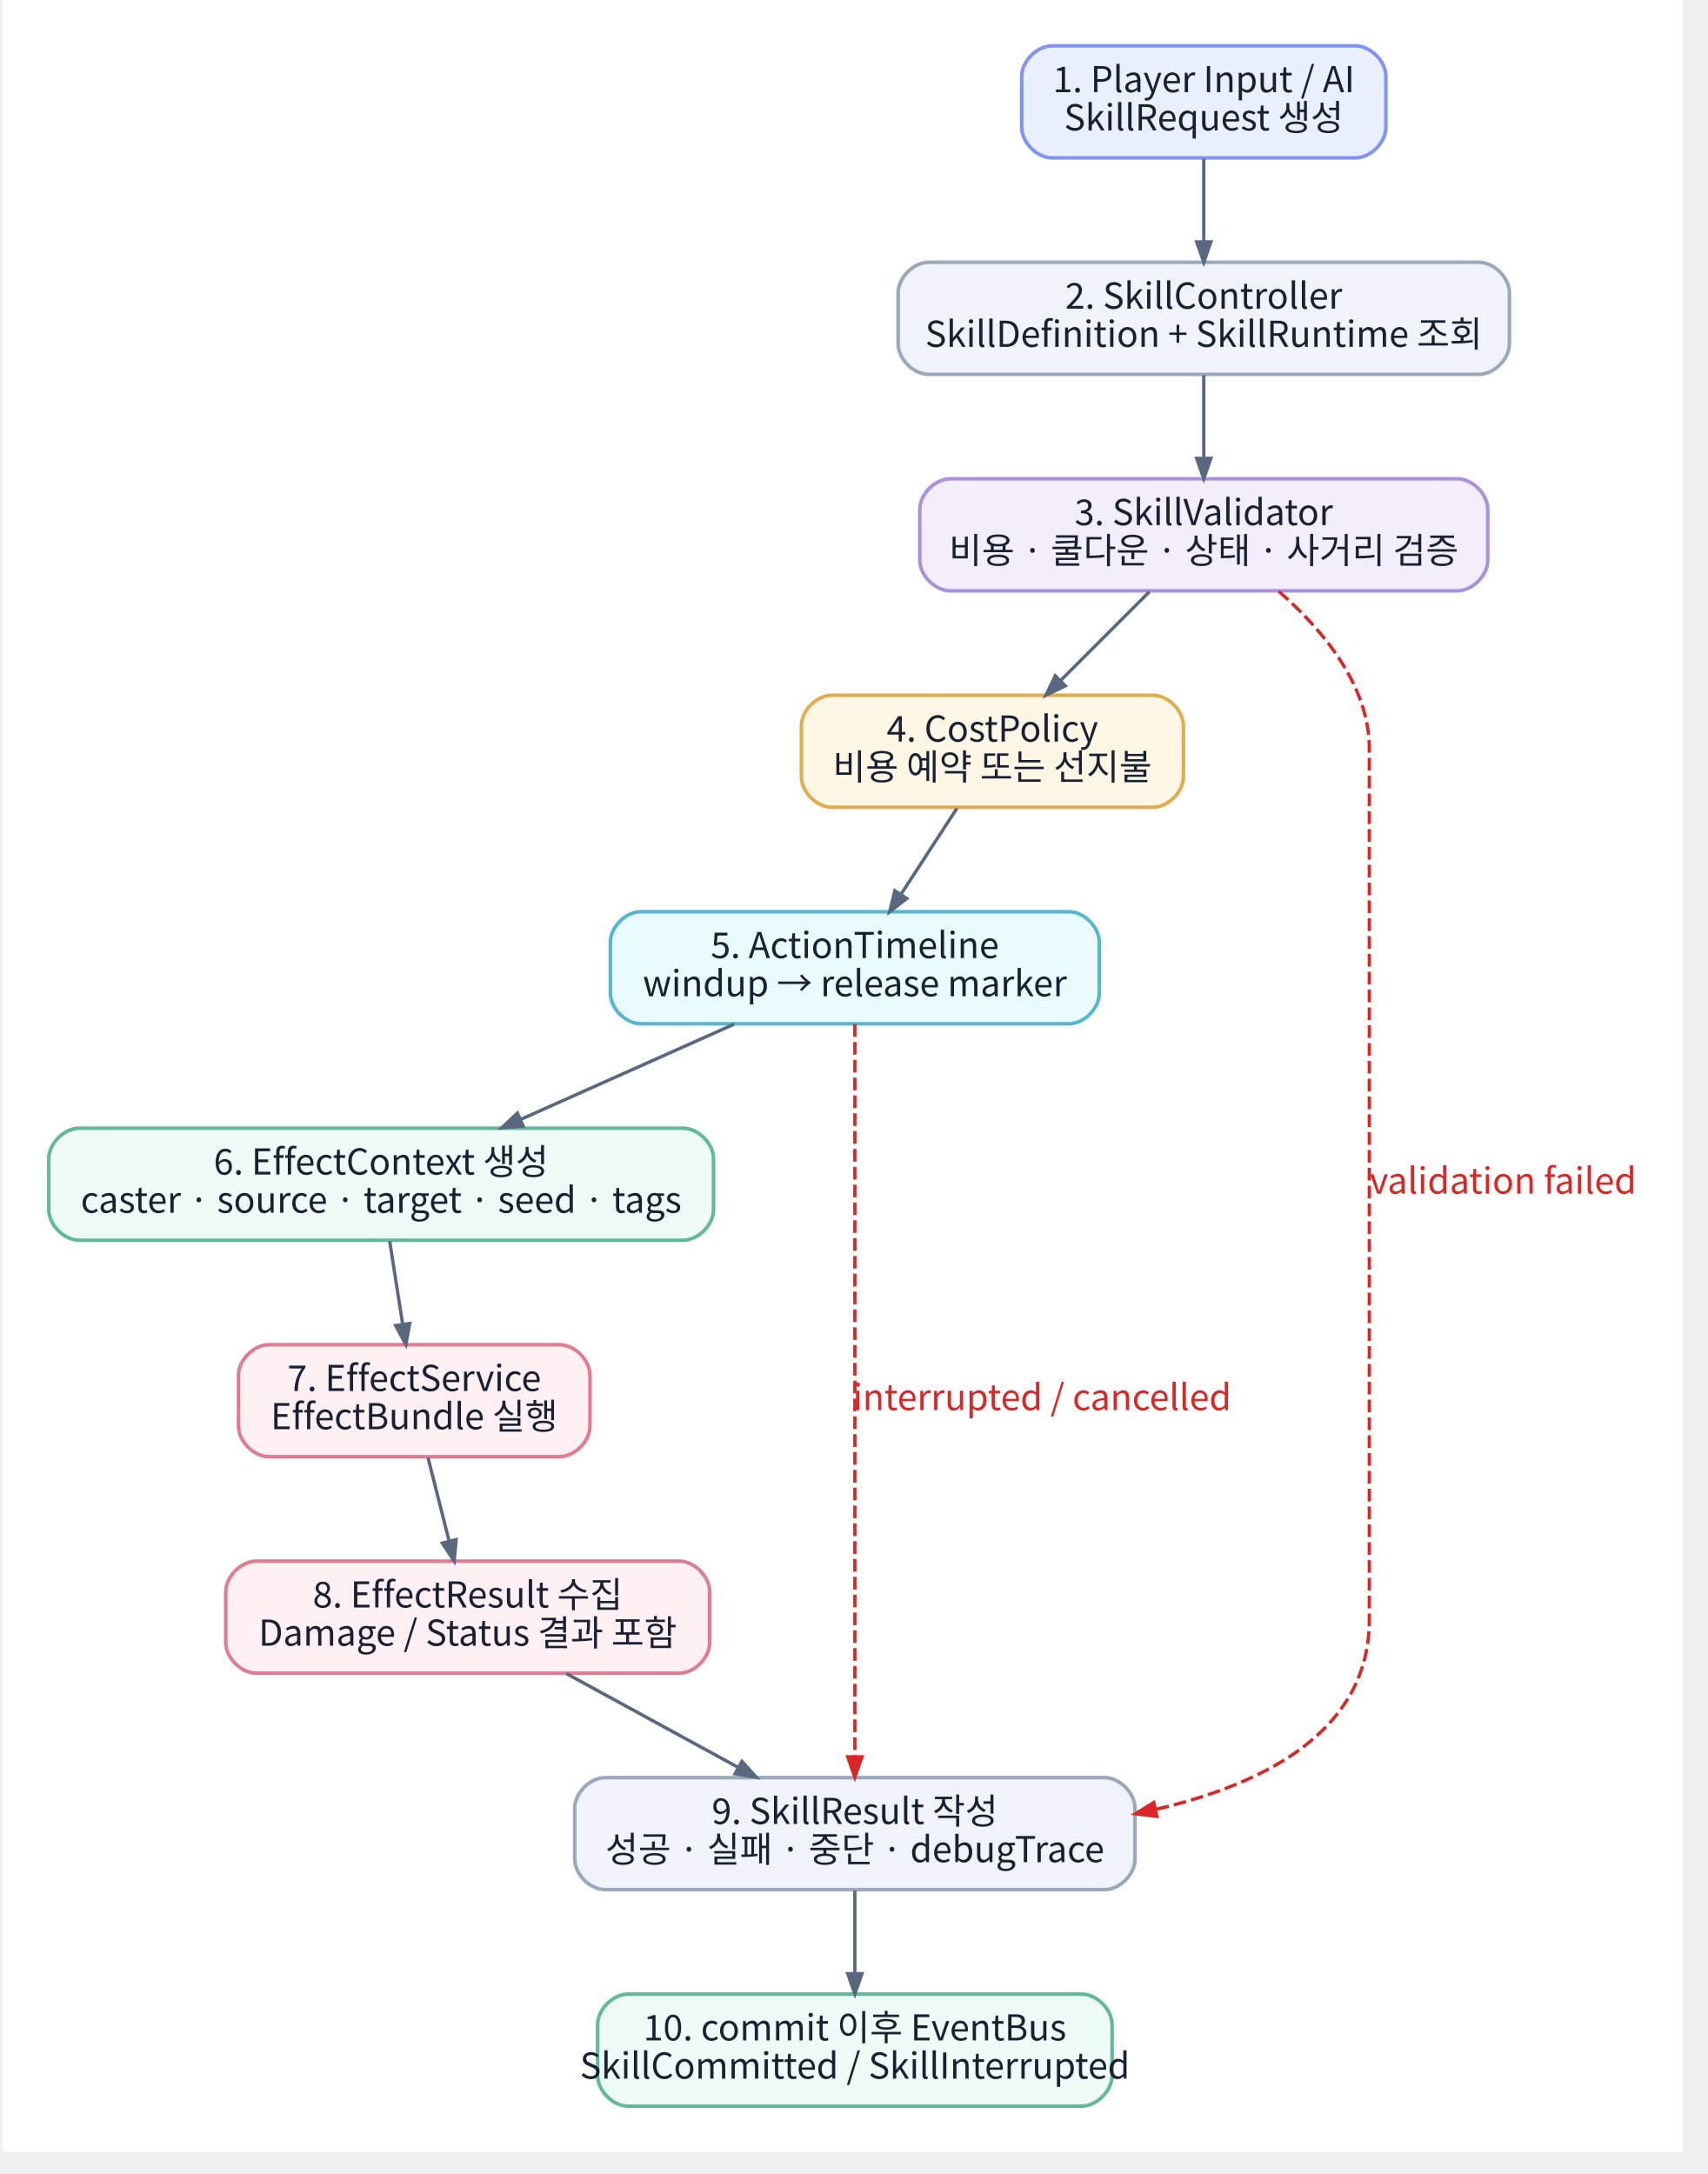
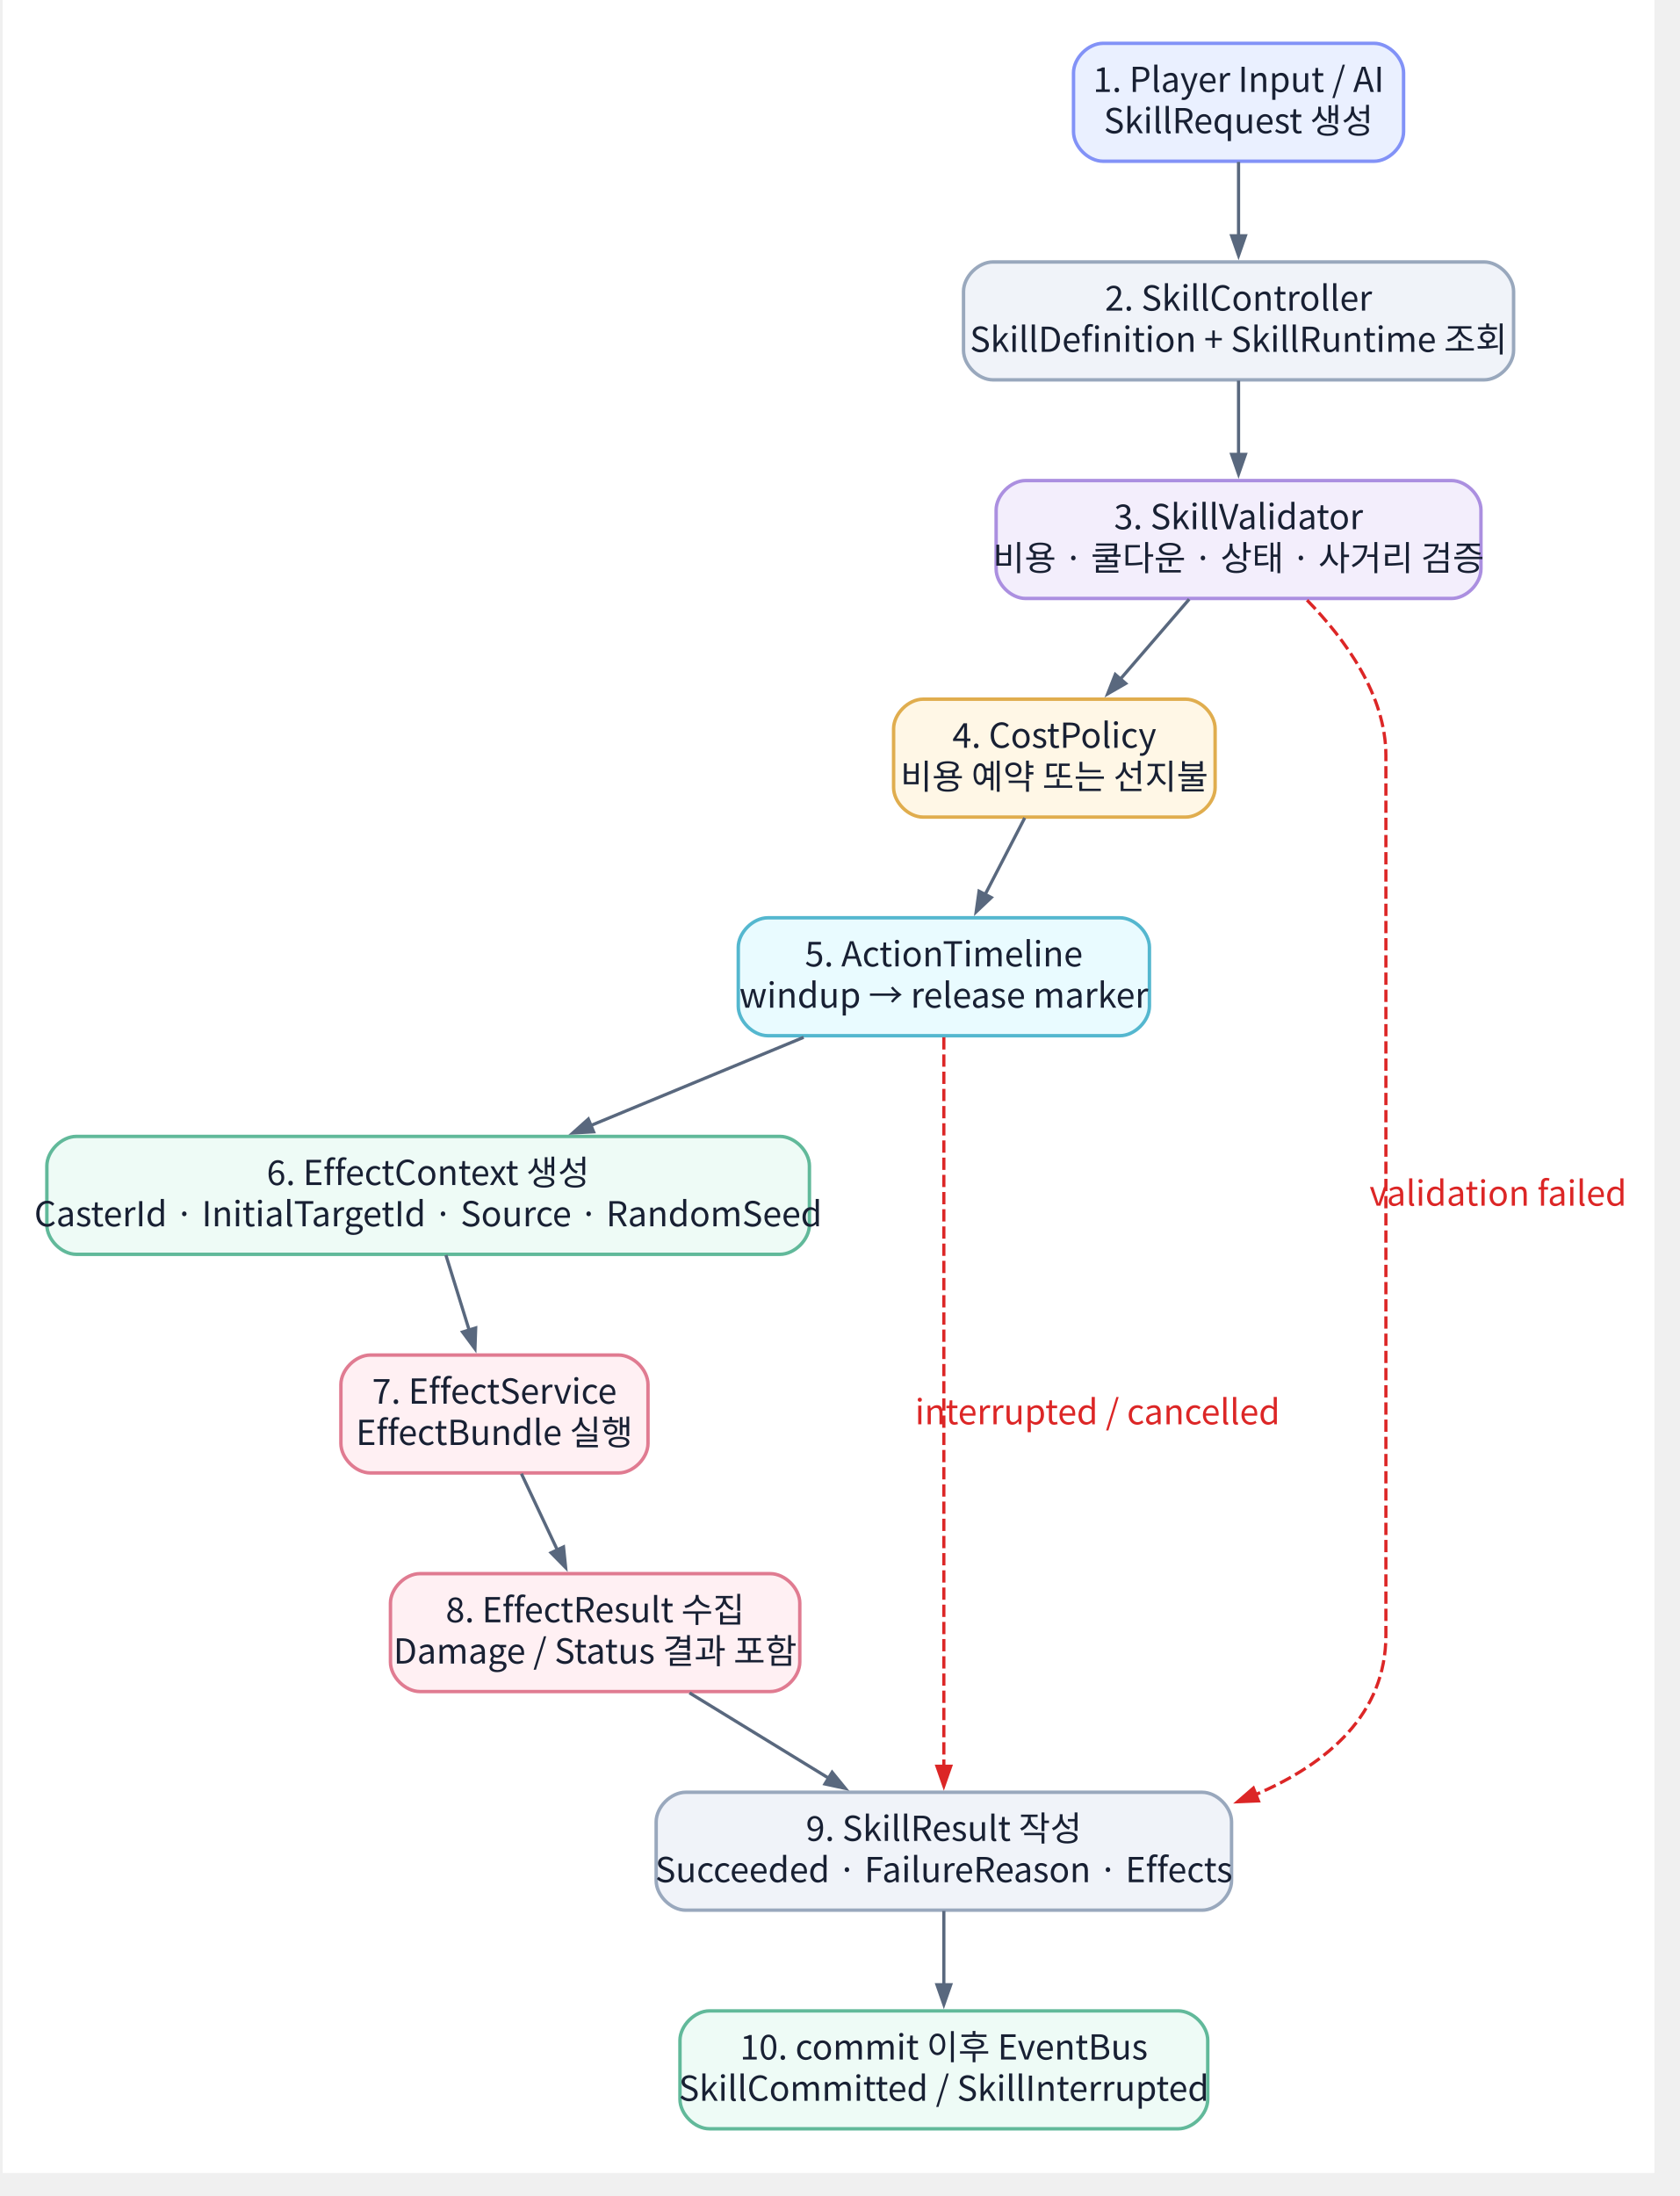
- <svg xmlns="http://www.w3.org/2000/svg" width="677pt" height="862pt" viewBox="8.64 8.64 668.14 853.64">
-   <g id="graph0" class="graph" transform="scale(1 1) rotate(0) translate(26.64 835.64)">
-     <polygon fill="#ffffff" stroke="transparent" points="-18,18 -18,-827 641.5,-827 641.5,18 -18,18" />
+ <svg xmlns="http://www.w3.org/2000/svg" width="690pt" height="902pt" viewBox="9.00 9.00 681.00 894.00">
+   <g id="graph0" class="graph" transform="scale(1 1) rotate(0) translate(26.64 875.64)">
+     <polygon fill="#ffffff" stroke="none" points="-18,18 -18,-867 654.61,-867 654.61,18 -18,18" />
    <g id="node1" class="node">
-       <path fill="#eaf0ff" stroke="#8292f7" stroke-width="1.4" d="M513,-809C513,-809 394,-809 394,-809 388,-809 382,-803 382,-797 382,-797 382,-777 382,-777 382,-771 388,-765 394,-765 394,-765 513,-765 513,-765 519,-765 525,-771 525,-777 525,-777 525,-797 525,-797 525,-803 519,-809 513,-809" />
-       <text text-anchor="middle" x="453.5" y="-790.8" font-family="Noto Sans CJK KR" font-size="14.00" fill="#182033">1. Player Input / AI</text>
-       <text text-anchor="middle" x="453.5" y="-775.8" font-family="Noto Sans CJK KR" font-size="14.00" fill="#182033">SkillRequest 생성</text>
+       <path fill="#eaf0ff" stroke="#8292f7" stroke-width="1.4" d="M540.45,-849C540.45,-849 430.05,-849 430.05,-849 424.05,-849 418.05,-843 418.05,-837 418.05,-837 418.05,-813 418.05,-813 418.05,-807 424.05,-801 430.05,-801 430.05,-801 540.45,-801 540.45,-801 546.45,-801 552.45,-807 552.45,-813 552.45,-813 552.45,-837 552.45,-837 552.45,-843 546.45,-849 540.45,-849" />
+       <text xml:space="preserve" text-anchor="middle" x="485.25" y="-829.2" font-family="Noto Sans CJK KR" font-size="14.00" fill="#182033">1. Player Input / AI</text>
+       <text xml:space="preserve" text-anchor="middle" x="485.25" y="-812.4" font-family="Noto Sans CJK KR" font-size="14.00" fill="#182033">SkillRequest 생성</text>
    </g>
    <g id="node2" class="node">
-       <path fill="#f0f3f9" stroke="#99a8bd" stroke-width="1.4" d="M561.5,-724C561.5,-724 345.5,-724 345.5,-724 339.5,-724 333.5,-718 333.5,-712 333.5,-712 333.5,-692 333.5,-692 333.5,-686 339.5,-680 345.5,-680 345.5,-680 561.5,-680 561.5,-680 567.5,-680 573.5,-686 573.5,-692 573.5,-692 573.5,-712 573.5,-712 573.5,-718 567.5,-724 561.5,-724" />
-       <text text-anchor="middle" x="453.5" y="-705.8" font-family="Noto Sans CJK KR" font-size="14.00" fill="#182033">2. SkillController</text>
-       <text text-anchor="middle" x="453.5" y="-690.8" font-family="Noto Sans CJK KR" font-size="14.00" fill="#182033">SkillDefinition + SkillRuntime 조회</text>
+       <path fill="#f0f3f9" stroke="#99a8bd" stroke-width="1.4" d="M585.25,-760C585.25,-760 385.26,-760 385.26,-760 379.26,-760 373.26,-754 373.26,-748 373.26,-748 373.26,-724 373.26,-724 373.26,-718 379.26,-712 385.26,-712 385.26,-712 585.25,-712 585.25,-712 591.25,-712 597.25,-718 597.25,-724 597.25,-724 597.25,-748 597.25,-748 597.25,-754 591.25,-760 585.25,-760" />
+       <text xml:space="preserve" text-anchor="middle" x="485.25" y="-740.2" font-family="Noto Sans CJK KR" font-size="14.00" fill="#182033">2. SkillController</text>
+       <text xml:space="preserve" text-anchor="middle" x="485.25" y="-723.4" font-family="Noto Sans CJK KR" font-size="14.00" fill="#182033">SkillDefinition + SkillRuntime 조회</text>
    </g>
    <g id="edge1" class="edge">
-       <path fill="none" stroke="#59687e" stroke-width="1.3" d="M453.5,-764.63C453.5,-754.77 453.5,-742.92 453.5,-732.25" />
-       <polygon fill="#59687e" stroke="#59687e" stroke-width="1.3" points="456.3,-732.01 453.5,-724.01 450.7,-732.01 456.3,-732.01" />
+       <path fill="none" stroke="#59687e" stroke-width="1.3" d="M485.25,-800.69C485.25,-791.4 485.25,-780.54 485.25,-770.44" />
+       <polygon fill="#59687e" stroke="#59687e" stroke-width="1.3" points="488.05,-770.65 485.25,-762.65 482.45,-770.65 488.05,-770.65" />
    </g>
    <g id="node3" class="node">
-       <path fill="#f3eefc" stroke="#ab8fe0" stroke-width="1.4" d="M553,-639C553,-639 354,-639 354,-639 348,-639 342,-633 342,-627 342,-627 342,-607 342,-607 342,-601 348,-595 354,-595 354,-595 553,-595 553,-595 559,-595 565,-601 565,-607 565,-607 565,-627 565,-627 565,-633 559,-639 553,-639" />
-       <text text-anchor="middle" x="453.5" y="-620.8" font-family="Noto Sans CJK KR" font-size="14.00" fill="#182033">3. SkillValidator</text>
-       <text text-anchor="middle" x="453.5" y="-605.8" font-family="Noto Sans CJK KR" font-size="14.00" fill="#182033">비용 · 쿨다운 · 상태 · 사거리 검증</text>
+       <path fill="#f3eefc" stroke="#ab8fe0" stroke-width="1.4" d="M571.96,-671C571.96,-671 398.54,-671 398.54,-671 392.54,-671 386.54,-665 386.54,-659 386.54,-659 386.54,-635 386.54,-635 386.54,-629 392.54,-623 398.54,-623 398.54,-623 571.96,-623 571.96,-623 577.96,-623 583.96,-629 583.96,-635 583.96,-635 583.96,-659 583.96,-659 583.96,-665 577.96,-671 571.96,-671" />
+       <text xml:space="preserve" text-anchor="middle" x="485.25" y="-651.2" font-family="Noto Sans CJK KR" font-size="14.00" fill="#182033">3. SkillValidator</text>
+       <text xml:space="preserve" text-anchor="middle" x="485.25" y="-634.4" font-family="Noto Sans CJK KR" font-size="14.00" fill="#182033">비용 · 쿨다운 · 상태 · 사거리 검증</text>
    </g>
    <g id="edge2" class="edge">
-       <path fill="none" stroke="#59687e" stroke-width="1.3" d="M453.5,-679.63C453.5,-669.77 453.5,-657.92 453.5,-647.25" />
-       <polygon fill="#59687e" stroke="#59687e" stroke-width="1.3" points="456.3,-647.01 453.5,-639.01 450.7,-647.01 456.3,-647.01" />
+       <path fill="none" stroke="#59687e" stroke-width="1.3" d="M485.25,-711.69C485.25,-702.4 485.25,-691.54 485.25,-681.44" />
+       <polygon fill="#59687e" stroke="#59687e" stroke-width="1.3" points="488.05,-681.65 485.25,-673.65 482.45,-681.65 488.05,-681.65" />
    </g>
    <g id="node4" class="node">
-       <path fill="#fff7e6" stroke="#e0ad4e" stroke-width="1.4" d="M433.5,-554C433.5,-554 307.5,-554 307.5,-554 301.5,-554 295.5,-548 295.5,-542 295.5,-542 295.5,-522 295.5,-522 295.5,-516 301.5,-510 307.5,-510 307.5,-510 433.5,-510 433.5,-510 439.5,-510 445.5,-516 445.5,-522 445.5,-522 445.5,-542 445.5,-542 445.5,-548 439.5,-554 433.5,-554" />
-       <text text-anchor="middle" x="370.5" y="-535.8" font-family="Noto Sans CJK KR" font-size="14.00" fill="#182033">4. CostPolicy</text>
-       <text text-anchor="middle" x="370.5" y="-520.8" font-family="Noto Sans CJK KR" font-size="14.00" fill="#182033">비용 예약 또는 선지불</text>
+       <path fill="#fff7e6" stroke="#e0ad4e" stroke-width="1.4" d="M463.71,-582C463.71,-582 356.79,-582 356.79,-582 350.79,-582 344.79,-576 344.79,-570 344.79,-570 344.79,-546 344.79,-546 344.79,-540 350.79,-534 356.79,-534 356.79,-534 463.71,-534 463.71,-534 469.71,-534 475.71,-540 475.71,-546 475.71,-546 475.71,-570 475.71,-570 475.71,-576 469.71,-582 463.71,-582" />
+       <text xml:space="preserve" text-anchor="middle" x="410.25" y="-562.2" font-family="Noto Sans CJK KR" font-size="14.00" fill="#182033">4. CostPolicy</text>
+       <text xml:space="preserve" text-anchor="middle" x="410.25" y="-545.4" font-family="Noto Sans CJK KR" font-size="14.00" fill="#182033">비용 예약 또는 선지불</text>
    </g>
    <g id="edge3" class="edge">
-       <path fill="none" stroke="#59687e" stroke-width="1.3" d="M432.13,-594.63C421.49,-583.99 408.53,-571.03 397.24,-559.74" />
-       <polygon fill="#59687e" stroke="#59687e" stroke-width="1.3" points="399.15,-557.69 391.51,-554.01 395.19,-561.65 399.15,-557.69" />
+       <path fill="none" stroke="#59687e" stroke-width="1.3" d="M465.15,-622.69C456.48,-612.63 446.21,-600.71 436.92,-589.93" />
+       <polygon fill="#59687e" stroke="#59687e" stroke-width="1.3" points="439.3,-588.4 431.95,-584.17 435.06,-592.06 439.3,-588.4" />
    </g>
    <g id="node9" class="node">
-       <path fill="#f0f3f9" stroke="#99a8bd" stroke-width="1.4" d="M414.5,-129C414.5,-129 218.5,-129 218.5,-129 212.5,-129 206.5,-123 206.5,-117 206.5,-117 206.5,-97 206.5,-97 206.5,-91 212.5,-85 218.5,-85 218.5,-85 414.5,-85 414.5,-85 420.5,-85 426.5,-91 426.5,-97 426.5,-97 426.5,-117 426.5,-117 426.5,-123 420.5,-129 414.5,-129" />
-       <text text-anchor="middle" x="316.5" y="-110.8" font-family="Noto Sans CJK KR" font-size="14.00" fill="#182033">9. SkillResult 작성</text>
-       <text text-anchor="middle" x="316.5" y="-95.8" font-family="Noto Sans CJK KR" font-size="14.00" fill="#182033">성공 · 실패 · 중단 · debugTrace</text>
+       <path fill="#f0f3f9" stroke="#99a8bd" stroke-width="1.4" d="M470.4,-137C470.4,-137 260.11,-137 260.11,-137 254.11,-137 248.11,-131 248.11,-125 248.11,-125 248.11,-101 248.11,-101 248.11,-95 254.11,-89 260.11,-89 260.11,-89 470.4,-89 470.4,-89 476.4,-89 482.4,-95 482.4,-101 482.4,-101 482.4,-125 482.4,-125 482.4,-131 476.4,-137 470.4,-137" />
+       <text xml:space="preserve" text-anchor="middle" x="365.25" y="-117.2" font-family="Noto Sans CJK KR" font-size="14.00" fill="#182033">9. SkillResult 작성</text>
+       <text xml:space="preserve" text-anchor="middle" x="365.25" y="-100.4" font-family="Noto Sans CJK KR" font-size="14.00" fill="#182033">Succeeded · FailureReason · Effects</text>
    </g>
    <g id="edge10" class="edge">
-       <path fill="none" stroke="#dc2626" stroke-width="1.3" stroke-dasharray="5,2" d="M482.96,-594.79C500.16,-579.76 518.5,-557.89 518.5,-533 518.5,-533 518.5,-533 518.5,-191 518.5,-147.99 478.84,-126.8 434.66,-116.54" />
-       <polygon fill="#dc2626" stroke="#dc2626" stroke-width="1.3" points="435.07,-113.76 426.66,-114.8 433.89,-119.23 435.07,-113.76" />
-       <text text-anchor="middle" x="571" y="-358.3" font-family="Noto Sans CJK KR" font-size="14.00" fill="#dc2626">validation failed</text>
+       <path fill="none" stroke="#dc2626" stroke-width="1.3" stroke-dasharray="5,2" d="M513.15,-622.31C528.81,-606.27 545.25,-583.59 545.25,-559 545.25,-559 545.25,-559 545.25,-201 545.25,-169.01 521.93,-148.78 492.07,-135.99" />
+       <polygon fill="#dc2626" stroke="#dc2626" stroke-width="1.3" points="493.35,-133.49 484.88,-133.14 491.29,-138.69 493.35,-133.49" />
+       <text xml:space="preserve" text-anchor="middle" x="590.93" y="-375.8" font-family="Noto Sans CJK KR" font-size="14.00" fill="#dc2626">validation failed</text>
    </g>
    <g id="node5" class="node">
-       <path fill="#e9fbff" stroke="#54b7cf" stroke-width="1.4" d="M400.5,-469C400.5,-469 232.5,-469 232.5,-469 226.5,-469 220.5,-463 220.5,-457 220.5,-457 220.5,-437 220.5,-437 220.5,-431 226.5,-425 232.5,-425 232.5,-425 400.5,-425 400.5,-425 406.5,-425 412.5,-431 412.5,-437 412.5,-437 412.5,-457 412.5,-457 412.5,-463 406.5,-469 400.5,-469" />
-       <text text-anchor="middle" x="316.5" y="-450.8" font-family="Noto Sans CJK KR" font-size="14.00" fill="#182033">5. ActionTimeline</text>
-       <text text-anchor="middle" x="316.5" y="-435.8" font-family="Noto Sans CJK KR" font-size="14.00" fill="#182033">windup → release marker</text>
+       <path fill="#e9fbff" stroke="#54b7cf" stroke-width="1.4" d="M436.96,-493C436.96,-493 293.54,-493 293.54,-493 287.54,-493 281.54,-487 281.54,-481 281.54,-481 281.54,-457 281.54,-457 281.54,-451 287.54,-445 293.54,-445 293.54,-445 436.96,-445 436.96,-445 442.96,-445 448.96,-451 448.96,-457 448.96,-457 448.96,-481 448.96,-481 448.96,-487 442.96,-493 436.96,-493" />
+       <text xml:space="preserve" text-anchor="middle" x="365.25" y="-473.2" font-family="Noto Sans CJK KR" font-size="14.00" fill="#182033">5. ActionTimeline</text>
+       <text xml:space="preserve" text-anchor="middle" x="365.25" y="-456.4" font-family="Noto Sans CJK KR" font-size="14.00" fill="#182033">windup → release marker</text>
    </g>
    <g id="edge4" class="edge">
-       <path fill="none" stroke="#59687e" stroke-width="1.3" d="M356.59,-509.63C349.93,-499.38 341.86,-486.98 334.71,-475.99" />
-       <polygon fill="#59687e" stroke="#59687e" stroke-width="1.3" points="336.88,-474.19 330.17,-469.01 332.19,-477.25 336.88,-474.19" />
+       <path fill="none" stroke="#59687e" stroke-width="1.3" d="M398.19,-533.69C393.24,-524.11 387.42,-512.86 382.06,-502.49" />
+       <polygon fill="#59687e" stroke="#59687e" stroke-width="1.3" points="384.57,-501.25 378.41,-495.43 379.59,-503.82 384.57,-501.25" />
    </g>
    <g id="node6" class="node">
-       <path fill="#eefbf6" stroke="#61b99a" stroke-width="1.4" d="M249,-384C249,-384 12,-384 12,-384 6,-384 0,-378 0,-372 0,-372 0,-352 0,-352 0,-346 6,-340 12,-340 12,-340 249,-340 249,-340 255,-340 261,-346 261,-352 261,-352 261,-372 261,-372 261,-378 255,-384 249,-384" />
-       <text text-anchor="middle" x="130.5" y="-365.8" font-family="Noto Sans CJK KR" font-size="14.00" fill="#182033">6. EffectContext 생성</text>
-       <text text-anchor="middle" x="130.5" y="-350.8" font-family="Noto Sans CJK KR" font-size="14.00" fill="#182033">caster · source · target · seed · tags</text>
+       <path fill="#eefbf6" stroke="#61b99a" stroke-width="1.4" d="M298.51,-404C298.51,-404 12,-404 12,-404 6,-404 0,-398 0,-392 0,-392 0,-368 0,-368 0,-362 6,-356 12,-356 12,-356 298.51,-356 298.51,-356 304.51,-356 310.51,-362 310.51,-368 310.51,-368 310.51,-392 310.51,-392 310.51,-398 304.51,-404 298.51,-404" />
+       <text xml:space="preserve" text-anchor="middle" x="155.25" y="-384.2" font-family="Noto Sans CJK KR" font-size="14.00" fill="#182033">6. EffectContext 생성</text>
+       <text xml:space="preserve" text-anchor="middle" x="155.25" y="-367.4" font-family="Noto Sans CJK KR" font-size="14.00" fill="#182033">CasterId · InitialTargetId · Source · RandomSeed</text>
    </g>
    <g id="edge5" class="edge">
-       <path fill="none" stroke="#59687e" stroke-width="1.3" d="M269.08,-424.84C243.5,-413.43 211.81,-399.28 185.19,-387.41" />
-       <polygon fill="#59687e" stroke="#59687e" stroke-width="1.3" points="186.28,-384.82 177.83,-384.12 183.99,-389.94 186.28,-384.82" />
+       <path fill="none" stroke="#59687e" stroke-width="1.3" d="M308.15,-444.34C281.3,-433.22 249.13,-419.89 221.24,-408.34" />
+       <polygon fill="#59687e" stroke="#59687e" stroke-width="1.3" points="222.63,-405.88 214.17,-405.41 220.49,-411.06 222.63,-405.88" />
    </g>
    <g id="edge11" class="edge">
-       <path fill="none" stroke="#dc2626" stroke-width="1.3" stroke-dasharray="5,2" d="M316.5,-424.85C316.5,-408.08 316.5,-384.04 316.5,-363 316.5,-363 316.5,-363 316.5,-191 316.5,-173.25 316.5,-153.36 316.5,-137.51" />
-       <polygon fill="#dc2626" stroke="#dc2626" stroke-width="1.3" points="319.3,-137.15 316.5,-129.15 313.7,-137.15 319.3,-137.15" />
-       <text text-anchor="middle" x="390" y="-273.3" font-family="Noto Sans CJK KR" font-size="14.00" fill="#dc2626">interrupted / cancelled</text>
+       <path fill="none" stroke="#dc2626" stroke-width="1.3" stroke-dasharray="5,2" d="M365.25,-444.37C365.25,-426.87 365.25,-402.45 365.25,-381 365.25,-381 365.25,-381 365.25,-201 365.25,-183.24 365.25,-163.44 365.25,-147.22" />
+       <polygon fill="#dc2626" stroke="#dc2626" stroke-width="1.3" points="368.05,-147.6 365.25,-139.6 362.45,-147.6 368.05,-147.6" />
+       <text xml:space="preserve" text-anchor="middle" x="427.83" y="-286.8" font-family="Noto Sans CJK KR" font-size="14.00" fill="#dc2626">interrupted / cancelled</text>
    </g>
    <g id="node7" class="node">
-       <path fill="#fff0f3" stroke="#e07b91" stroke-width="1.4" d="M200.5,-299C200.5,-299 86.5,-299 86.5,-299 80.5,-299 74.5,-293 74.5,-287 74.5,-287 74.5,-267 74.5,-267 74.5,-261 80.5,-255 86.5,-255 86.5,-255 200.5,-255 200.5,-255 206.5,-255 212.5,-261 212.5,-267 212.5,-267 212.5,-287 212.5,-287 212.5,-293 206.5,-299 200.5,-299" />
-       <text text-anchor="middle" x="143.5" y="-280.8" font-family="Noto Sans CJK KR" font-size="14.00" fill="#182033">7. EffectService</text>
-       <text text-anchor="middle" x="143.5" y="-265.8" font-family="Noto Sans CJK KR" font-size="14.00" fill="#182033">EffectBundle 실행</text>
+       <path fill="#fff0f3" stroke="#e07b91" stroke-width="1.4" d="M232.78,-315C232.78,-315 131.73,-315 131.73,-315 125.73,-315 119.73,-309 119.73,-303 119.73,-303 119.73,-279 119.73,-279 119.73,-273 125.73,-267 131.73,-267 131.73,-267 232.78,-267 232.78,-267 238.78,-267 244.78,-273 244.78,-279 244.78,-279 244.78,-303 244.78,-303 244.78,-309 238.78,-315 232.78,-315" />
+       <text xml:space="preserve" text-anchor="middle" x="182.25" y="-295.2" font-family="Noto Sans CJK KR" font-size="14.00" fill="#182033">7. EffectService</text>
+       <text xml:space="preserve" text-anchor="middle" x="182.25" y="-278.4" font-family="Noto Sans CJK KR" font-size="14.00" fill="#182033">EffectBundle 실행</text>
    </g>
    <g id="edge6" class="edge">
-       <path fill="none" stroke="#59687e" stroke-width="1.3" d="M133.85,-339.63C135.41,-329.67 137.28,-317.69 138.97,-306.94" />
-       <polygon fill="#59687e" stroke="#59687e" stroke-width="1.3" points="141.74,-307.35 140.21,-299.01 136.2,-306.49 141.74,-307.35" />
+       <path fill="none" stroke="#59687e" stroke-width="1.3" d="M162.49,-355.69C165.4,-346.3 168.81,-335.31 171.97,-325.12" />
+       <polygon fill="#59687e" stroke="#59687e" stroke-width="1.3" points="174.62,-326.03 174.32,-317.56 169.28,-324.37 174.62,-326.03" />
    </g>
    <g id="node8" class="node">
-       <path fill="#fff0f3" stroke="#e07b91" stroke-width="1.4" d="M247.5,-214C247.5,-214 81.5,-214 81.5,-214 75.5,-214 69.5,-208 69.5,-202 69.5,-202 69.5,-182 69.5,-182 69.5,-176 75.5,-170 81.5,-170 81.5,-170 247.5,-170 247.5,-170 253.5,-170 259.5,-176 259.5,-182 259.5,-182 259.5,-202 259.5,-202 259.5,-208 253.5,-214 247.5,-214" />
-       <text text-anchor="middle" x="164.5" y="-195.8" font-family="Noto Sans CJK KR" font-size="14.00" fill="#182033">8. EffectResult 수집</text>
-       <text text-anchor="middle" x="164.5" y="-180.8" font-family="Noto Sans CJK KR" font-size="14.00" fill="#182033">Damage / Status 결과 포함</text>
+       <path fill="#fff0f3" stroke="#e07b91" stroke-width="1.4" d="M294.59,-226C294.59,-226 151.91,-226 151.91,-226 145.91,-226 139.91,-220 139.91,-214 139.91,-214 139.91,-190 139.91,-190 139.91,-184 145.91,-178 151.91,-178 151.91,-178 294.59,-178 294.59,-178 300.59,-178 306.59,-184 306.59,-190 306.59,-190 306.59,-214 306.59,-214 306.59,-220 300.59,-226 294.59,-226" />
+       <text xml:space="preserve" text-anchor="middle" x="223.25" y="-206.2" font-family="Noto Sans CJK KR" font-size="14.00" fill="#182033">8. EffectResult 수집</text>
+       <text xml:space="preserve" text-anchor="middle" x="223.25" y="-189.4" font-family="Noto Sans CJK KR" font-size="14.00" fill="#182033">Damage / Status 결과 포함</text>
    </g>
    <g id="edge7" class="edge">
-       <path fill="none" stroke="#59687e" stroke-width="1.3" d="M148.91,-254.63C151.43,-244.67 154.46,-232.69 157.18,-221.94" />
-       <polygon fill="#59687e" stroke="#59687e" stroke-width="1.3" points="159.94,-222.46 159.18,-214.01 154.51,-221.08 159.94,-222.46" />
+       <path fill="none" stroke="#59687e" stroke-width="1.3" d="M193.24,-266.69C197.75,-257.11 203.06,-245.86 207.94,-235.49" />
+       <polygon fill="#59687e" stroke="#59687e" stroke-width="1.3" points="210.38,-236.89 211.25,-228.46 205.31,-234.5 210.38,-236.89" />
    </g>
    <g id="edge8" class="edge">
-       <path fill="none" stroke="#59687e" stroke-width="1.3" d="M203.25,-169.84C223.8,-158.62 249.17,-144.77 270.68,-133.02" />
-       <polygon fill="#59687e" stroke="#59687e" stroke-width="1.3" points="272.14,-135.41 277.82,-129.12 269.46,-130.5 272.14,-135.41" />
+       <path fill="none" stroke="#59687e" stroke-width="1.3" d="M261.68,-177.46C279.2,-166.72 300.1,-153.92 318.53,-142.63" />
+       <polygon fill="#59687e" stroke="#59687e" stroke-width="1.3" points="319.76,-145.16 325.12,-138.59 316.83,-140.38 319.76,-145.16" />
    </g>
    <g id="node10" class="node">
-       <path fill="#eefbf6" stroke="#61b99a" stroke-width="1.4" d="M405.5,-44C405.5,-44 227.5,-44 227.5,-44 221.5,-44 215.5,-38 215.5,-32 215.5,-32 215.5,-12 215.5,-12 215.5,-6 221.5,0 227.5,0 227.5,0 405.5,0 405.5,0 411.5,0 417.5,-6 417.5,-12 417.5,-12 417.5,-32 417.5,-32 417.5,-38 411.5,-44 405.5,-44" />
-       <text text-anchor="middle" x="316.5" y="-25.8" font-family="Noto Sans CJK KR" font-size="14.00" fill="#182033">10. commit 이후 EventBus</text>
-       <text text-anchor="middle" x="316.5" y="-10.8" font-family="Noto Sans CJK KR" font-size="14.00" fill="#182033">SkillCommitted / SkillInterrupted</text>
+       <path fill="#eefbf6" stroke="#61b99a" stroke-width="1.4" d="M460.71,-48C460.71,-48 269.8,-48 269.8,-48 263.8,-48 257.8,-42 257.8,-36 257.8,-36 257.8,-12 257.8,-12 257.8,-6 263.8,0 269.8,0 269.8,0 460.71,0 460.71,0 466.71,0 472.71,-6 472.71,-12 472.71,-12 472.71,-36 472.71,-36 472.71,-42 466.71,-48 460.71,-48" />
+       <text xml:space="preserve" text-anchor="middle" x="365.25" y="-28.2" font-family="Noto Sans CJK KR" font-size="14.00" fill="#182033">10. commit 이후 EventBus</text>
+       <text xml:space="preserve" text-anchor="middle" x="365.25" y="-11.4" font-family="Noto Sans CJK KR" font-size="14.00" fill="#182033">SkillCommitted / SkillInterrupted</text>
    </g>
    <g id="edge9" class="edge">
-       <path fill="none" stroke="#59687e" stroke-width="1.3" d="M316.5,-84.63C316.5,-74.77 316.5,-62.92 316.5,-52.25" />
-       <polygon fill="#59687e" stroke="#59687e" stroke-width="1.3" points="319.3,-52.01 316.5,-44.01 313.7,-52.01 319.3,-52.01" />
+       <path fill="none" stroke="#59687e" stroke-width="1.3" d="M365.25,-88.69C365.25,-79.4 365.25,-68.54 365.25,-58.44" />
+       <polygon fill="#59687e" stroke="#59687e" stroke-width="1.3" points="368.05,-58.65 365.25,-50.65 362.45,-58.65 368.05,-58.65" />
    </g>
  </g>
</svg>
